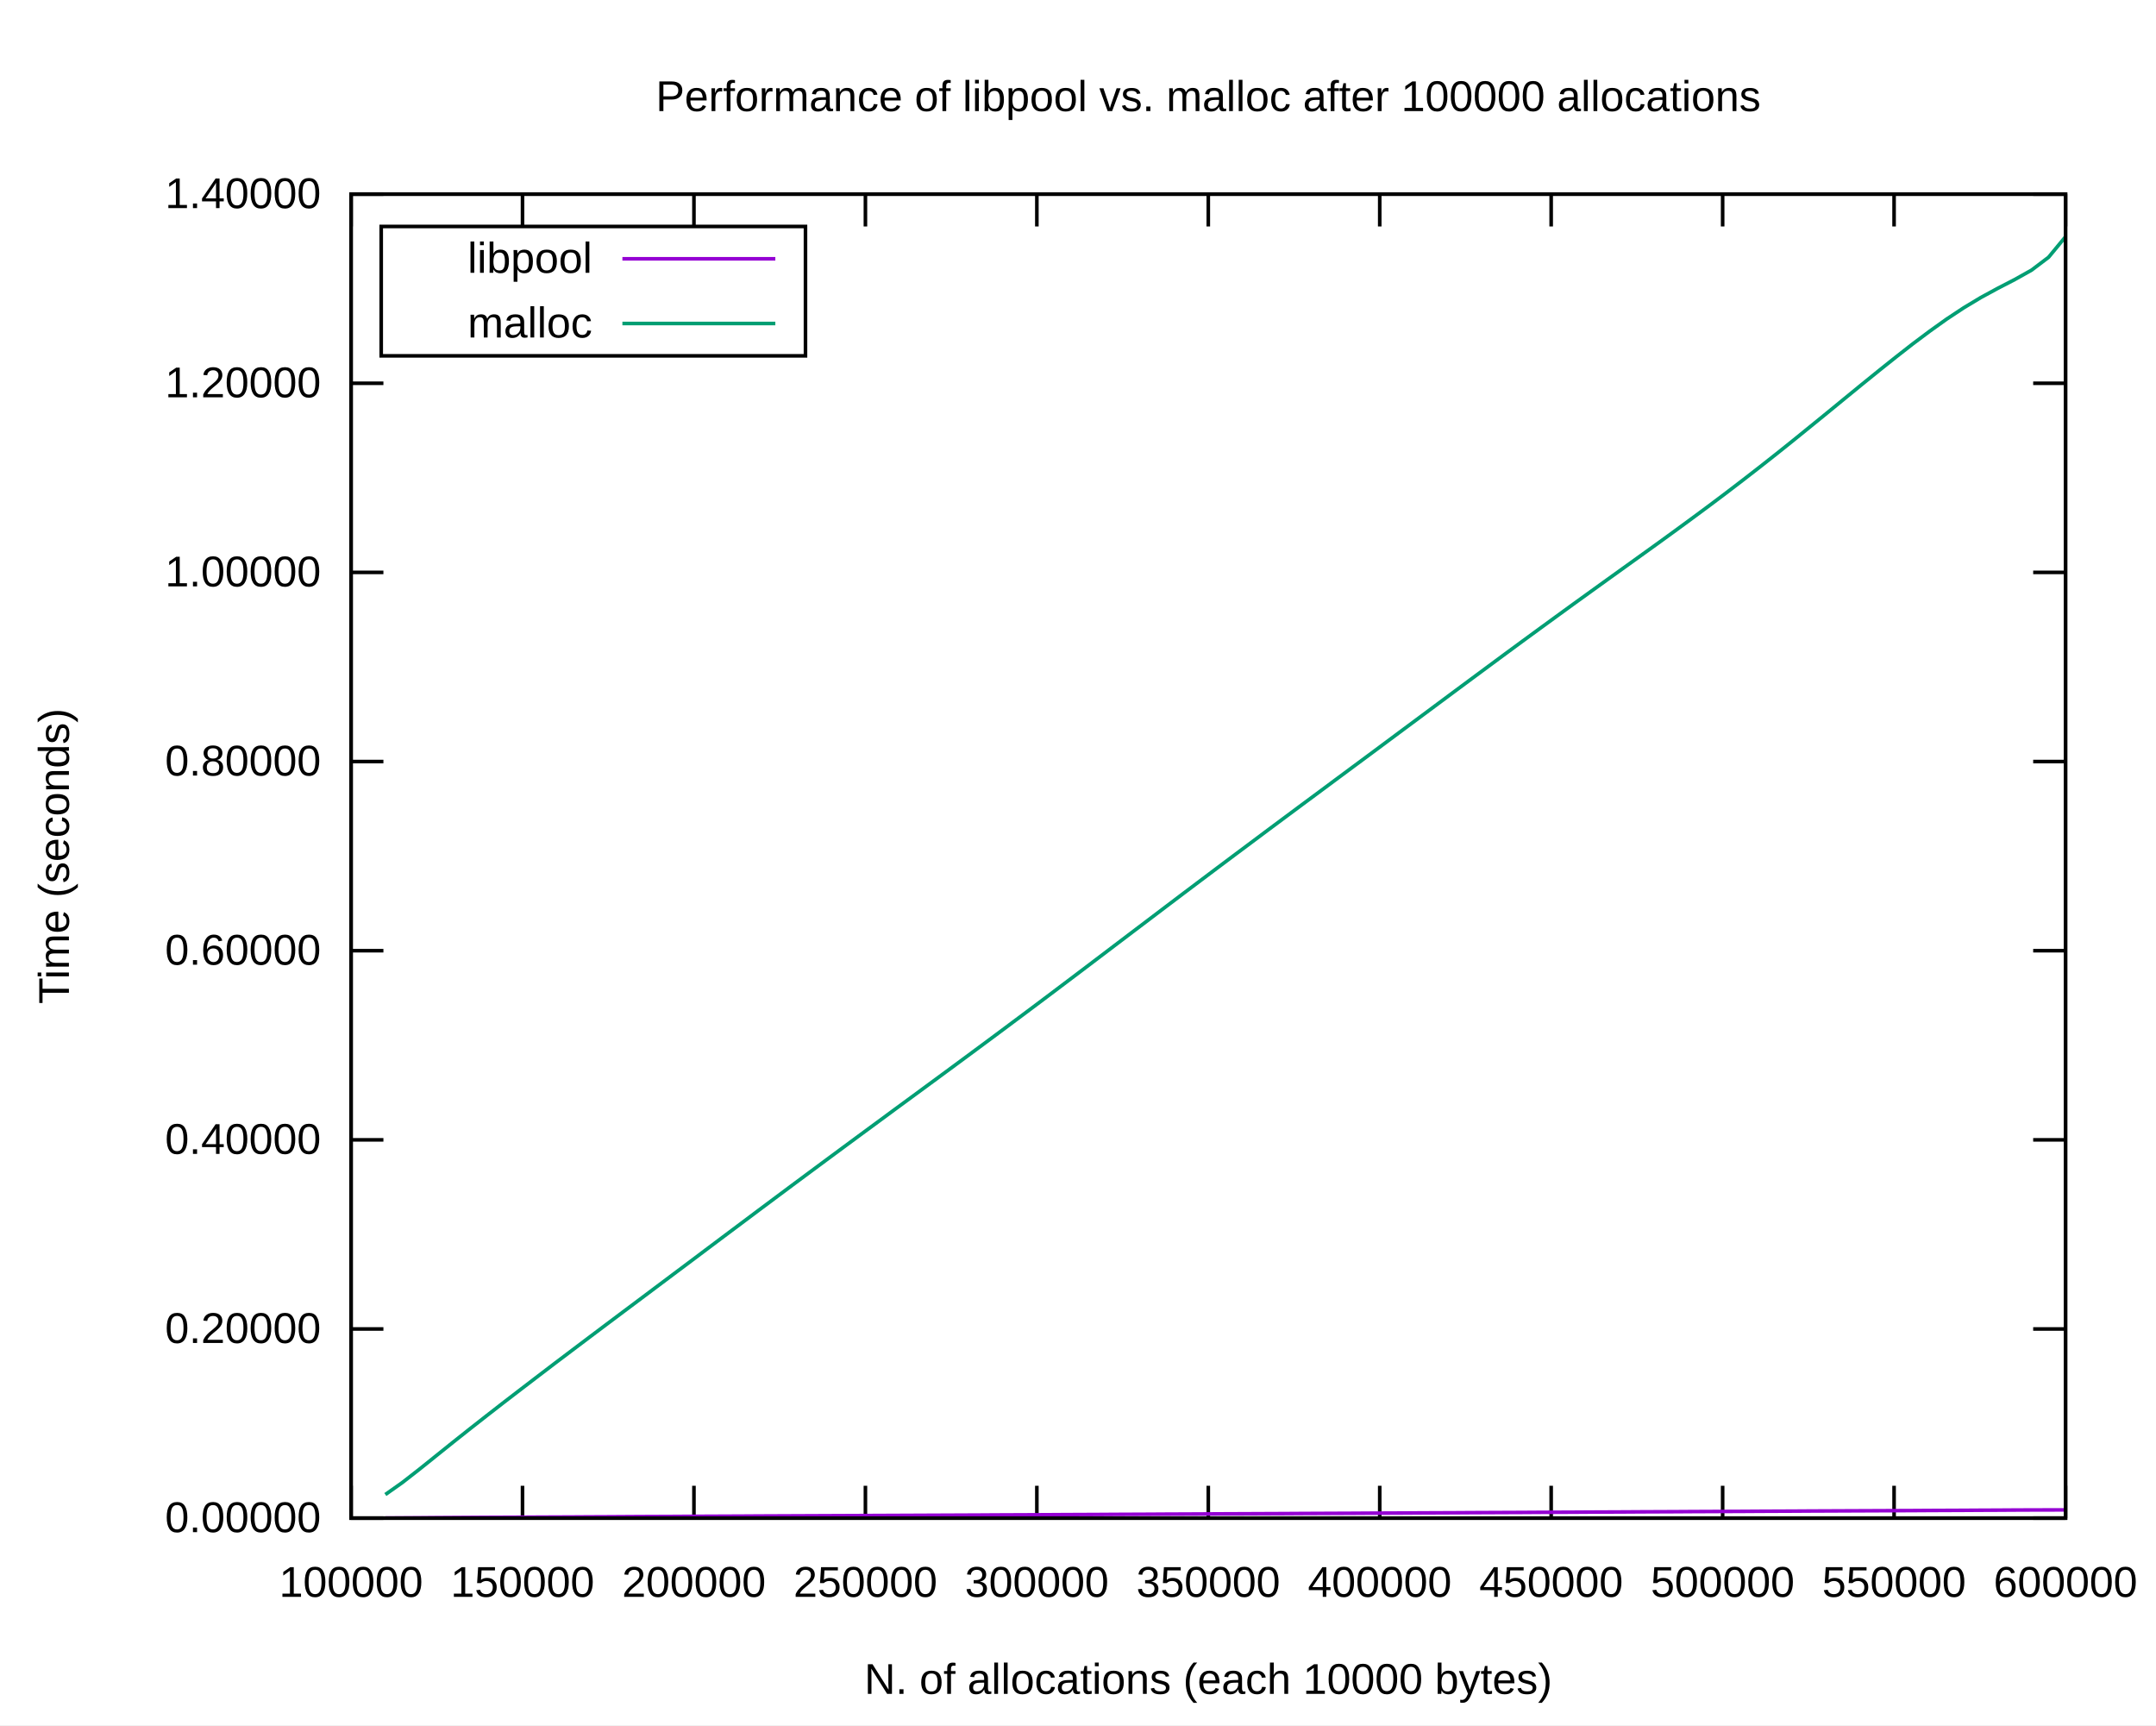
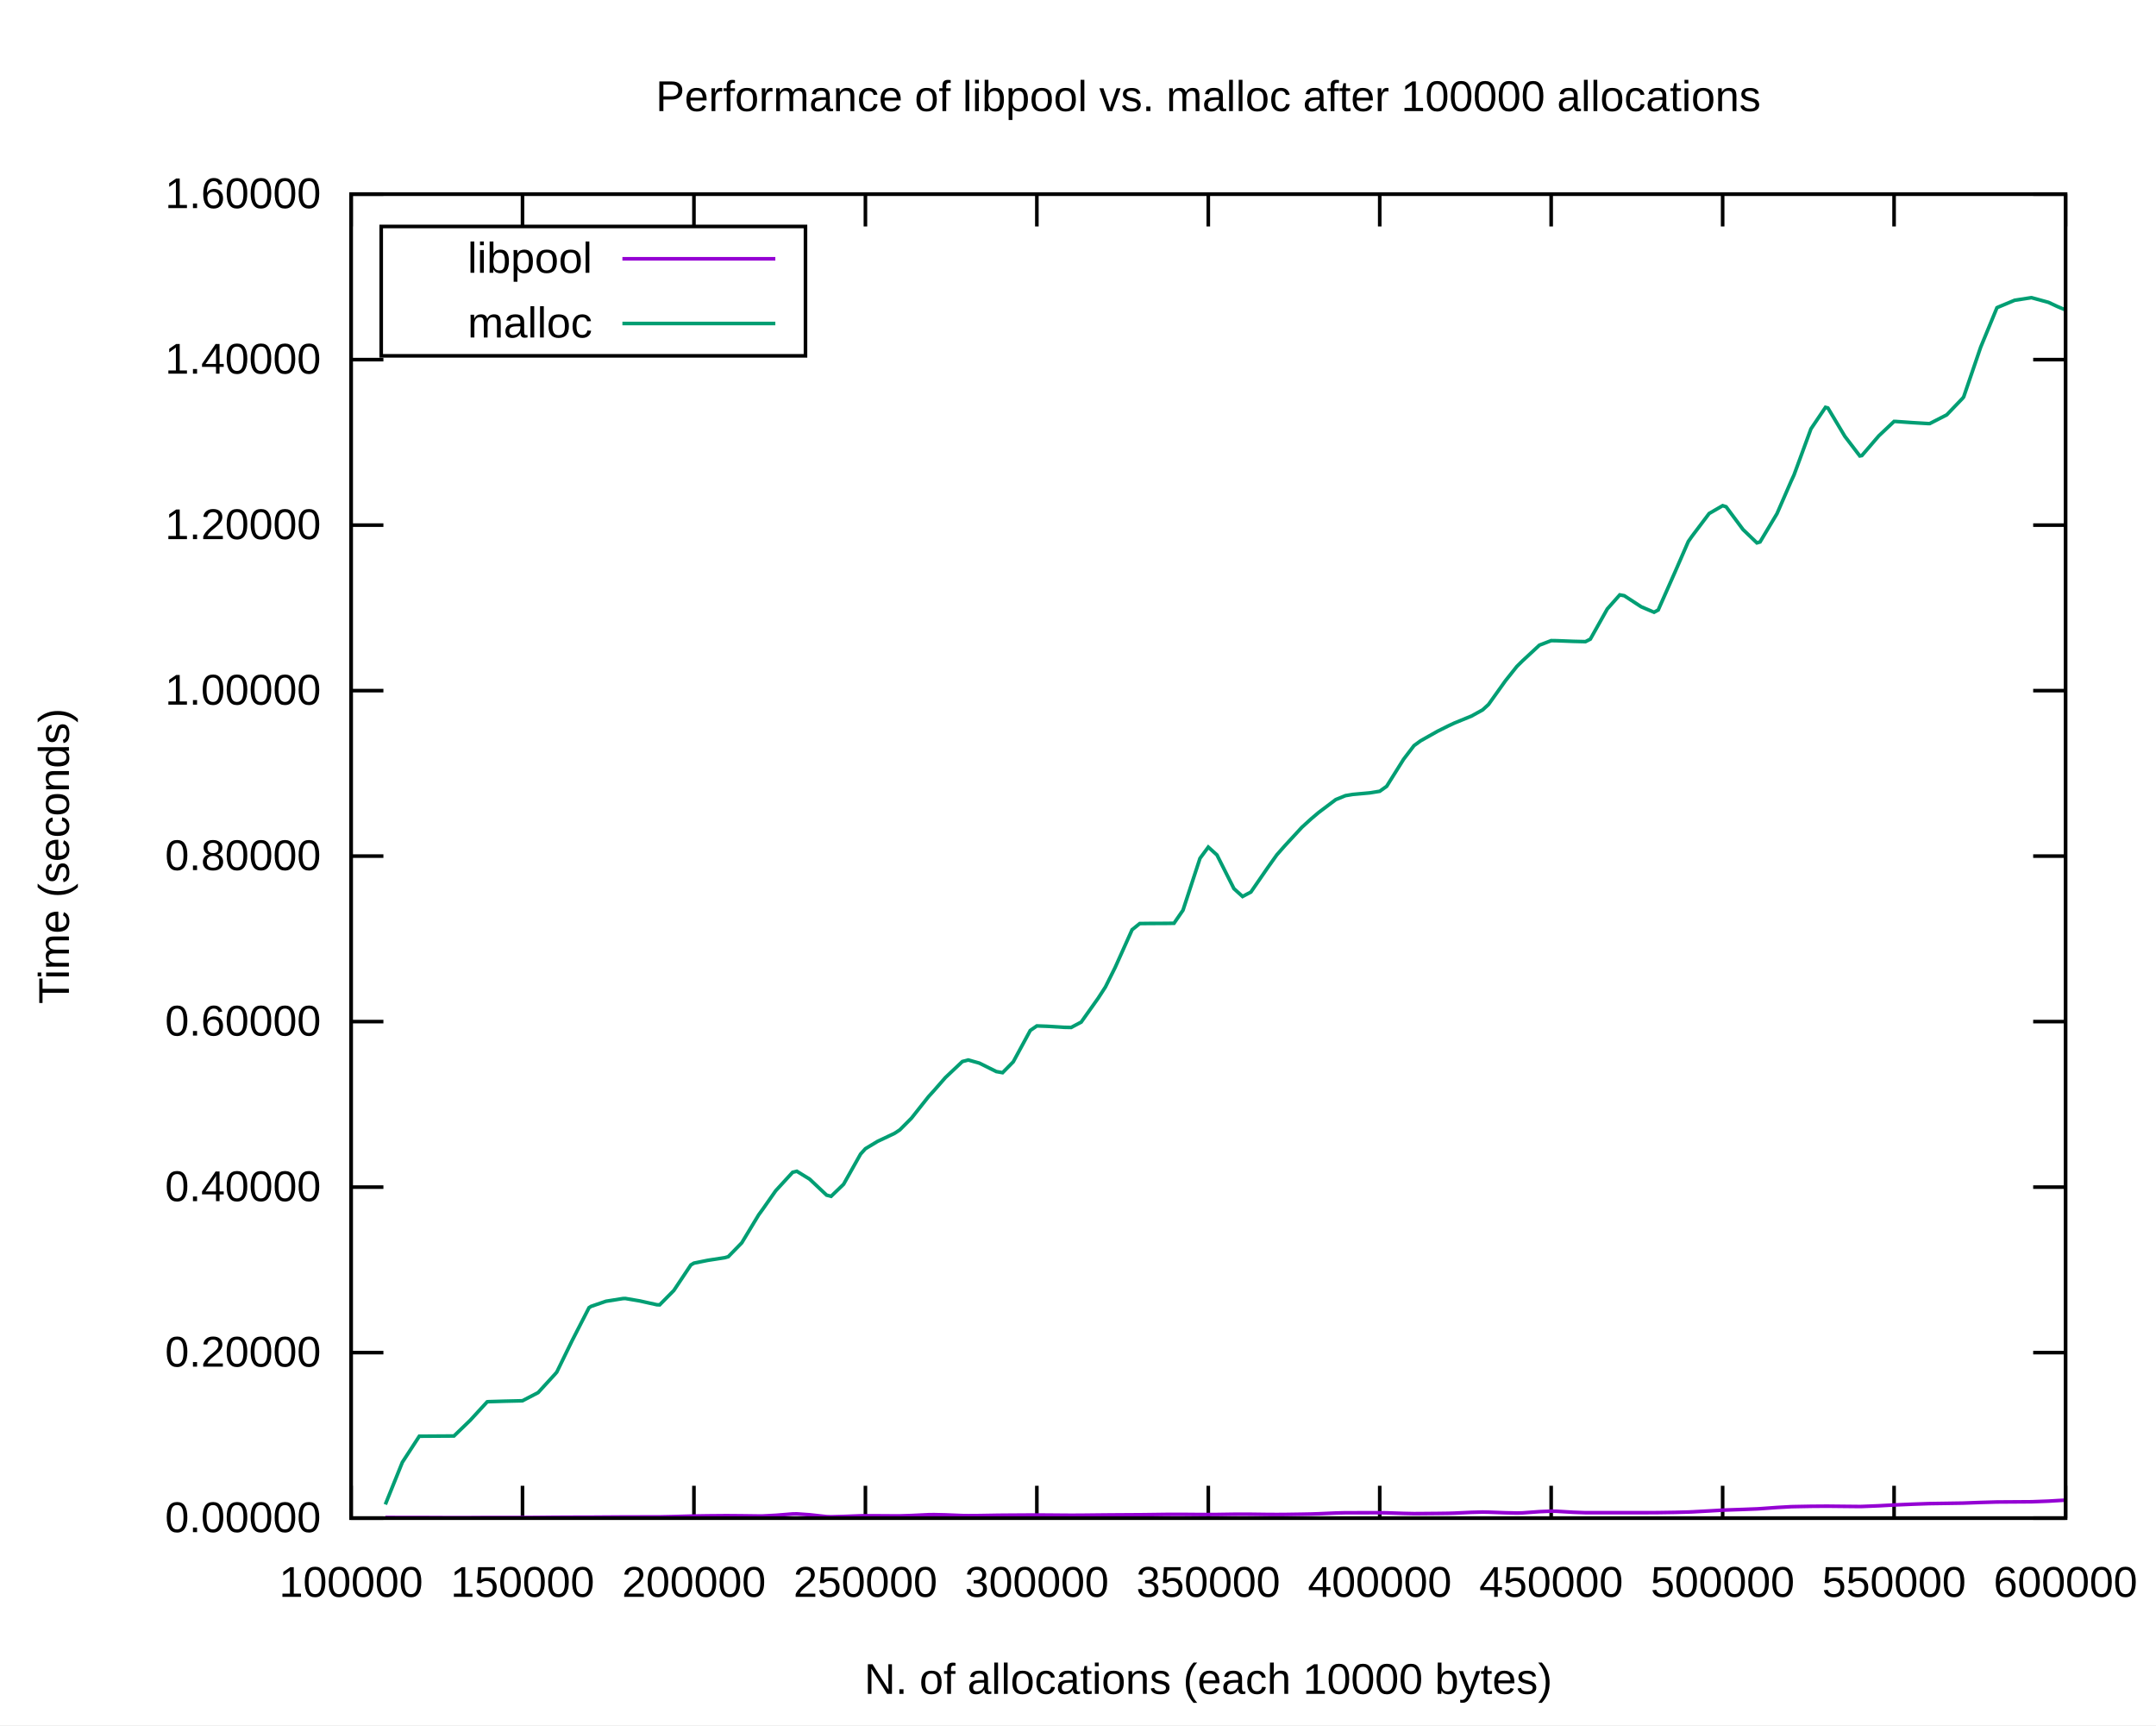
<svg xmlns="http://www.w3.org/2000/svg" xmlns:xlink="http://www.w3.org/1999/xlink" width="600" height="480" viewBox="0 0 600 480">
  <g id="gnuplot_canvas">
    <rect x="0" y="0" width="600" height="480" fill="#ffffff" />
    <defs>
      <circle id="gpDot" r="0.5" stroke-width="0.5" stroke="currentColor" />
      <path id="gpPt0" stroke-width="0.222" stroke="currentColor" d="M-1,0 h2 M0,-1 v2" />
      <path id="gpPt1" stroke-width="0.222" stroke="currentColor" d="M-1,-1 L1,1 M1,-1 L-1,1" />
      <path id="gpPt2" stroke-width="0.222" stroke="currentColor" d="M-1,0 L1,0 M0,-1 L0,1 M-1,-1 L1,1 M-1,1 L1,-1" />
      <rect id="gpPt3" stroke-width="0.222" stroke="currentColor" x="-1" y="-1" width="2" height="2" />
      <rect id="gpPt4" stroke-width="0.222" stroke="currentColor" fill="currentColor" x="-1" y="-1" width="2" height="2" />
      <circle id="gpPt5" stroke-width="0.222" stroke="currentColor" cx="0" cy="0" r="1" />
      <use xlink:href="#gpPt5" id="gpPt6" fill="currentColor" stroke="none" />
      <path id="gpPt7" stroke-width="0.222" stroke="currentColor" d="M0,-1.33 L-1.33,0.67 L1.33,0.67 z" />
      <use xlink:href="#gpPt7" id="gpPt8" fill="currentColor" stroke="none" />
      <use xlink:href="#gpPt7" id="gpPt9" stroke="currentColor" transform="rotate(180)" />
      <use xlink:href="#gpPt9" id="gpPt10" fill="currentColor" stroke="none" />
      <use xlink:href="#gpPt3" id="gpPt11" stroke="currentColor" transform="rotate(45)" />
      <use xlink:href="#gpPt11" id="gpPt12" fill="currentColor" stroke="none" />
      <path id="gpPt13" stroke-width="0.222" stroke="currentColor" d="M0,1.330 L1.265,0.411 L0.782,-1.067 L-0.782,-1.076 L-1.265,0.411 z" />
      <use xlink:href="#gpPt13" id="gpPt14" fill="currentColor" stroke="none" />
      <filter id="textbox" filterUnits="objectBoundingBox" x="0" y="0" height="1" width="1">
        <feFlood flood-color="#FFFFFF" flood-opacity="1" result="bgnd" />
        <feComposite in="SourceGraphic" in2="bgnd" operator="atop" />
      </filter>
      <filter id="greybox" filterUnits="objectBoundingBox" x="0" y="0" height="1" width="1">
        <feFlood flood-color="lightgrey" flood-opacity="1" result="grey" />
        <feComposite in="SourceGraphic" in2="grey" operator="atop" />
      </filter>
    </defs>
    <g fill="none" color="#FFFFFF" stroke="currentColor" stroke-width="1.00" stroke-linecap="butt" stroke-linejoin="miter">
</g>
    <g fill="none" color="black" stroke="currentColor" stroke-width="1.00" stroke-linecap="butt" stroke-linejoin="miter">
      <path stroke="black" d="M97.70,422.40 L106.70,422.40 M574.82,422.40 L565.82,422.40  " />
      <g transform="translate(89.31,426.30)" stroke="none" fill="black" font-family="Arial" font-size="12.00" text-anchor="end">
        <text>
          <tspan font-family="Arial">0.00000</tspan>
        </text>
      </g>
    </g>
    <g fill="none" color="black" stroke="currentColor" stroke-width="1.00" stroke-linecap="butt" stroke-linejoin="miter">
-       <path stroke="black" d="M97.70,369.77 L106.70,369.77 M574.82,369.77 L565.82,369.77  " />
-       <g transform="translate(89.31,373.67)" stroke="none" fill="black" font-family="Arial" font-size="12.00" text-anchor="end">
+       <path stroke="black" d="M97.70,376.35 L106.70,376.35 M574.82,376.35 L565.82,376.35  " />
+       <g transform="translate(89.31,380.25)" stroke="none" fill="black" font-family="Arial" font-size="12.00" text-anchor="end">
        <text>
          <tspan font-family="Arial">0.20000</tspan>
        </text>
      </g>
    </g>
    <g fill="none" color="black" stroke="currentColor" stroke-width="1.00" stroke-linecap="butt" stroke-linejoin="miter">
-       <path stroke="black" d="M97.70,317.15 L106.70,317.15 M574.82,317.15 L565.82,317.15  " />
-       <g transform="translate(89.31,321.05)" stroke="none" fill="black" font-family="Arial" font-size="12.00" text-anchor="end">
+       <path stroke="black" d="M97.70,330.30 L106.70,330.30 M574.82,330.30 L565.82,330.30  " />
+       <g transform="translate(89.31,334.20)" stroke="none" fill="black" font-family="Arial" font-size="12.00" text-anchor="end">
        <text>
          <tspan font-family="Arial">0.40000</tspan>
        </text>
      </g>
    </g>
    <g fill="none" color="black" stroke="currentColor" stroke-width="1.00" stroke-linecap="butt" stroke-linejoin="miter">
-       <path stroke="black" d="M97.70,264.52 L106.70,264.52 M574.82,264.52 L565.82,264.52  " />
-       <g transform="translate(89.31,268.42)" stroke="none" fill="black" font-family="Arial" font-size="12.00" text-anchor="end">
+       <path stroke="black" d="M97.70,284.25 L106.70,284.25 M574.82,284.25 L565.82,284.25  " />
+       <g transform="translate(89.31,288.15)" stroke="none" fill="black" font-family="Arial" font-size="12.00" text-anchor="end">
        <text>
          <tspan font-family="Arial">0.60000</tspan>
        </text>
      </g>
    </g>
    <g fill="none" color="black" stroke="currentColor" stroke-width="1.00" stroke-linecap="butt" stroke-linejoin="miter">
-       <path stroke="black" d="M97.70,211.89 L106.70,211.89 M574.82,211.89 L565.82,211.89  " />
-       <g transform="translate(89.31,215.79)" stroke="none" fill="black" font-family="Arial" font-size="12.00" text-anchor="end">
+       <path stroke="black" d="M97.70,238.20 L106.70,238.20 M574.82,238.20 L565.82,238.20  " />
+       <g transform="translate(89.31,242.10)" stroke="none" fill="black" font-family="Arial" font-size="12.00" text-anchor="end">
        <text>
          <tspan font-family="Arial">0.80000</tspan>
        </text>
      </g>
    </g>
    <g fill="none" color="black" stroke="currentColor" stroke-width="1.00" stroke-linecap="butt" stroke-linejoin="miter">
-       <path stroke="black" d="M97.70,159.26 L106.70,159.26 M574.82,159.26 L565.82,159.26  " />
-       <g transform="translate(89.31,163.16)" stroke="none" fill="black" font-family="Arial" font-size="12.00" text-anchor="end">
+       <path stroke="black" d="M97.70,192.16 L106.70,192.16 M574.82,192.16 L565.82,192.16  " />
+       <g transform="translate(89.31,196.06)" stroke="none" fill="black" font-family="Arial" font-size="12.00" text-anchor="end">
        <text>
          <tspan font-family="Arial">1.00000</tspan>
        </text>
      </g>
    </g>
    <g fill="none" color="black" stroke="currentColor" stroke-width="1.00" stroke-linecap="butt" stroke-linejoin="miter">
-       <path stroke="black" d="M97.70,106.64 L106.70,106.64 M574.82,106.64 L565.82,106.64  " />
-       <g transform="translate(89.31,110.54)" stroke="none" fill="black" font-family="Arial" font-size="12.00" text-anchor="end">
+       <path stroke="black" d="M97.70,146.11 L106.70,146.11 M574.82,146.11 L565.82,146.11  " />
+       <g transform="translate(89.31,150.01)" stroke="none" fill="black" font-family="Arial" font-size="12.00" text-anchor="end">
        <text>
          <tspan font-family="Arial">1.20000</tspan>
+         </text>
+       </g>
+     </g>
+     <g fill="none" color="black" stroke="currentColor" stroke-width="1.00" stroke-linecap="butt" stroke-linejoin="miter">
+       <path stroke="black" d="M97.70,100.06 L106.70,100.06 M574.82,100.06 L565.82,100.06  " />
+       <g transform="translate(89.31,103.96)" stroke="none" fill="black" font-family="Arial" font-size="12.00" text-anchor="end">
+         <text>
+           <tspan font-family="Arial">1.40000</tspan>
        </text>
      </g>
    </g>
    <g fill="none" color="black" stroke="currentColor" stroke-width="1.00" stroke-linecap="butt" stroke-linejoin="miter">
      <path stroke="black" d="M97.70,54.01 L106.70,54.01 M574.82,54.01 L565.82,54.01  " />
      <g transform="translate(89.31,57.91)" stroke="none" fill="black" font-family="Arial" font-size="12.00" text-anchor="end">
        <text>
-           <tspan font-family="Arial">1.40000</tspan>
+           <tspan font-family="Arial">1.60000</tspan>
        </text>
      </g>
    </g>
    <g fill="none" color="black" stroke="currentColor" stroke-width="1.00" stroke-linecap="butt" stroke-linejoin="miter">
      <path stroke="black" d="M97.70,422.40 L97.70,413.40 M97.70,54.01 L97.70,63.01  " />
      <g transform="translate(97.70,444.30)" stroke="none" fill="black" font-family="Arial" font-size="12.00" text-anchor="middle">
        <text>
          <tspan font-family="Arial"> 100000</tspan>
        </text>
      </g>
    </g>
    <g fill="none" color="black" stroke="currentColor" stroke-width="1.00" stroke-linecap="butt" stroke-linejoin="miter">
      <path stroke="black" d="M145.41,422.40 L145.41,413.40 M145.41,54.01 L145.41,63.01  " />
      <g transform="translate(145.41,444.30)" stroke="none" fill="black" font-family="Arial" font-size="12.00" text-anchor="middle">
        <text>
          <tspan font-family="Arial"> 150000</tspan>
        </text>
      </g>
    </g>
    <g fill="none" color="black" stroke="currentColor" stroke-width="1.00" stroke-linecap="butt" stroke-linejoin="miter">
      <path stroke="black" d="M193.12,422.40 L193.12,413.40 M193.12,54.01 L193.12,63.01  " />
      <g transform="translate(193.12,444.30)" stroke="none" fill="black" font-family="Arial" font-size="12.00" text-anchor="middle">
        <text>
          <tspan font-family="Arial"> 200000</tspan>
        </text>
      </g>
    </g>
    <g fill="none" color="black" stroke="currentColor" stroke-width="1.00" stroke-linecap="butt" stroke-linejoin="miter">
      <path stroke="black" d="M240.84,422.40 L240.84,413.40 M240.84,54.01 L240.84,63.01  " />
      <g transform="translate(240.84,444.30)" stroke="none" fill="black" font-family="Arial" font-size="12.00" text-anchor="middle">
        <text>
          <tspan font-family="Arial"> 250000</tspan>
        </text>
      </g>
    </g>
    <g fill="none" color="black" stroke="currentColor" stroke-width="1.00" stroke-linecap="butt" stroke-linejoin="miter">
      <path stroke="black" d="M288.55,422.40 L288.55,413.40 M288.55,54.01 L288.55,63.01  " />
      <g transform="translate(288.55,444.30)" stroke="none" fill="black" font-family="Arial" font-size="12.00" text-anchor="middle">
        <text>
          <tspan font-family="Arial"> 300000</tspan>
        </text>
      </g>
    </g>
    <g fill="none" color="black" stroke="currentColor" stroke-width="1.00" stroke-linecap="butt" stroke-linejoin="miter">
      <path stroke="black" d="M336.26,422.40 L336.26,413.40 M336.26,54.01 L336.26,63.01  " />
      <g transform="translate(336.26,444.30)" stroke="none" fill="black" font-family="Arial" font-size="12.00" text-anchor="middle">
        <text>
          <tspan font-family="Arial"> 350000</tspan>
        </text>
      </g>
    </g>
    <g fill="none" color="black" stroke="currentColor" stroke-width="1.00" stroke-linecap="butt" stroke-linejoin="miter">
      <path stroke="black" d="M383.97,422.40 L383.97,413.40 M383.97,54.01 L383.97,63.01  " />
      <g transform="translate(383.97,444.30)" stroke="none" fill="black" font-family="Arial" font-size="12.00" text-anchor="middle">
        <text>
          <tspan font-family="Arial"> 400000</tspan>
        </text>
      </g>
    </g>
    <g fill="none" color="black" stroke="currentColor" stroke-width="1.00" stroke-linecap="butt" stroke-linejoin="miter">
      <path stroke="black" d="M431.68,422.40 L431.68,413.40 M431.68,54.01 L431.68,63.01  " />
      <g transform="translate(431.68,444.30)" stroke="none" fill="black" font-family="Arial" font-size="12.00" text-anchor="middle">
        <text>
          <tspan font-family="Arial"> 450000</tspan>
        </text>
      </g>
    </g>
    <g fill="none" color="black" stroke="currentColor" stroke-width="1.00" stroke-linecap="butt" stroke-linejoin="miter">
      <path stroke="black" d="M479.40,422.40 L479.40,413.40 M479.40,54.01 L479.40,63.01  " />
      <g transform="translate(479.40,444.30)" stroke="none" fill="black" font-family="Arial" font-size="12.00" text-anchor="middle">
        <text>
          <tspan font-family="Arial"> 500000</tspan>
        </text>
      </g>
    </g>
    <g fill="none" color="black" stroke="currentColor" stroke-width="1.00" stroke-linecap="butt" stroke-linejoin="miter">
      <path stroke="black" d="M527.11,422.40 L527.11,413.40 M527.11,54.01 L527.11,63.01  " />
      <g transform="translate(527.11,444.30)" stroke="none" fill="black" font-family="Arial" font-size="12.00" text-anchor="middle">
        <text>
          <tspan font-family="Arial"> 550000</tspan>
        </text>
      </g>
    </g>
    <g fill="none" color="black" stroke="currentColor" stroke-width="1.00" stroke-linecap="butt" stroke-linejoin="miter">
      <path stroke="black" d="M574.82,422.40 L574.82,413.40 M574.82,54.01 L574.82,63.01  " />
      <g transform="translate(574.82,444.30)" stroke="none" fill="black" font-family="Arial" font-size="12.00" text-anchor="middle">
        <text>
          <tspan font-family="Arial"> 600000</tspan>
        </text>
      </g>
    </g>
    <g fill="none" color="black" stroke="currentColor" stroke-width="1.00" stroke-linecap="butt" stroke-linejoin="miter">
</g>
    <g fill="none" color="black" stroke="currentColor" stroke-width="1.00" stroke-linecap="butt" stroke-linejoin="miter">
      <path stroke="black" d="M97.70,54.01 L97.70,422.40 L574.82,422.40 L574.82,54.01 L97.70,54.01 Z  " />
    </g>
    <g fill="none" color="black" stroke="currentColor" stroke-width="1.00" stroke-linecap="butt" stroke-linejoin="miter">
</g>
    <g fill="none" color="black" stroke="currentColor" stroke-width="1.00" stroke-linecap="butt" stroke-linejoin="miter">
      <path stroke="black" d="M106.09,99.01 L106.09,63.01 L224.16,63.01 L224.16,99.01 L106.09,99.01 Z  " />
    </g>
    <g id="gnuplot_plot_1">
      <g fill="none" color="black" stroke="currentColor" stroke-width="1.00" stroke-linecap="butt" stroke-linejoin="miter">
        <g transform="translate(164.82,75.91)" stroke="none" fill="black" font-family="Arial" font-size="12.00" text-anchor="end">
          <text>
            <tspan font-family="Arial">libpool</tspan>
          </text>
        </g>
      </g>
      <g fill="none" color="black" stroke="currentColor" stroke-width="1.00" stroke-linecap="butt" stroke-linejoin="miter">
-         <path stroke="rgb(148,   0, 211)" d="M173.21,72.01 L215.77,72.01 M107.24,422.38 L111.97,422.35 L116.69,422.32 L121.41,422.28 L126.13,422.25 L130.86,422.22   L135.58,422.19 L140.30,422.17 L145.03,422.15 L149.75,422.12 L154.47,422.10 L159.20,422.08 L163.92,422.05 L168.64,422.03   L173.36,422.00 L178.09,421.97 L182.81,421.95 L187.53,421.93 L192.26,421.90 L196.98,421.88 L201.70,421.86 L206.43,421.84   L211.15,421.81 L215.87,421.79 L220.59,421.77 L225.32,421.75 L230.04,421.73 L234.76,421.71 L239.49,421.69 L244.21,421.67   L248.93,421.65 L253.66,421.63 L258.38,421.61 L263.10,421.59 L267.82,421.57 L272.55,421.55 L277.27,421.52 L281.99,421.50   L286.72,421.48 L291.44,421.46 L296.16,421.43 L300.89,421.41 L305.61,421.39 L310.33,421.36 L315.05,421.34 L319.78,421.32   L324.50,421.29 L329.22,421.27 L333.95,421.25 L338.67,421.22 L343.39,421.20 L348.12,421.18 L352.84,421.16 L357.56,421.14   L362.28,421.11 L367.01,421.09 L371.73,421.07 L376.45,421.05 L381.18,421.02 L385.90,421.00 L390.62,420.98 L395.35,420.95   L400.07,420.93 L404.79,420.91 L409.51,420.88 L414.24,420.86 L418.96,420.84 L423.68,420.82 L428.41,420.79 L433.13,420.77   L437.85,420.75 L442.58,420.72 L447.30,420.70 L452.02,420.68 L456.74,420.65 L461.47,420.63 L466.19,420.61 L470.91,420.58   L475.64,420.56 L480.36,420.54 L485.08,420.52 L489.81,420.49 L494.53,420.47 L499.25,420.45 L503.97,420.42 L508.70,420.40   L513.42,420.38 L518.14,420.36 L522.87,420.34 L527.59,420.32 L532.31,420.30 L537.04,420.27 L541.76,420.25 L546.48,420.23   L551.20,420.20 L555.93,420.18 L560.65,420.15 L565.37,420.13 L570.10,420.12 L574.82,420.11  " />
+         <path stroke="rgb(148,   0, 211)" d="M173.21,72.01 L215.77,72.01 M107.24,422.23 L111.97,422.24 L116.69,422.24 L116.78,422.24 L121.41,422.26 L126.13,422.28   L126.33,422.28 L130.86,422.27 L135.58,422.24 L135.87,422.24 L140.30,422.24 L145.03,422.24 L145.41,422.24 L149.75,422.21   L154.47,422.16 L154.95,422.16 L159.20,422.14 L163.92,422.13 L164.50,422.13 L168.64,422.10 L173.36,422.07 L174.04,422.07   L178.09,422.06 L182.81,422.05 L183.58,422.05 L187.53,421.97 L192.26,421.84 L193.12,421.82 L196.98,421.76 L201.70,421.72   L202.67,421.72 L206.43,421.75 L211.15,421.81 L212.21,421.81 L215.87,421.62 L220.59,421.24 L221.75,421.22 L225.32,421.47   L230.04,421.99 L231.29,422.03 L234.76,421.94 L239.49,421.76 L240.84,421.74 L244.21,421.75 L248.93,421.78 L250.38,421.78   L253.66,421.68 L258.38,421.45 L259.92,421.43 L263.10,421.50 L267.82,421.69 L269.46,421.71 L272.55,421.69 L277.27,421.61   L279.01,421.59 L281.99,421.57 L286.72,421.54 L288.55,421.54 L291.44,421.55 L296.16,421.59 L298.09,421.60 L300.89,421.59   L305.61,421.54 L307.63,421.52 L310.33,421.50 L315.05,421.47 L317.18,421.46 L319.78,421.43 L324.50,421.37 L326.72,421.36   L329.22,421.36 L333.95,421.40 L336.26,421.40 L338.67,421.39 L343.39,421.32 L345.80,421.31 L348.12,421.32 L352.84,421.38   L355.34,421.39 L357.56,421.38 L362.28,421.31 L364.89,421.26 L367.01,421.19 L371.73,420.98 L374.43,420.91 L376.45,420.91   L381.18,420.90 L383.97,420.90 L385.90,420.93 L390.62,421.09 L393.51,421.15 L395.35,421.14 L400.07,421.10 L403.06,421.06   L404.79,421.01 L409.51,420.79 L412.60,420.71 L414.24,420.74 L418.96,420.91 L422.14,420.98 L423.68,420.94 L428.41,420.60   L431.68,420.46 L433.13,420.49 L437.85,420.77 L441.23,420.89 L442.58,420.89 L447.30,420.89 L450.77,420.89 L452.02,420.89   L456.74,420.89 L460.31,420.88 L461.47,420.87 L466.19,420.80 L469.85,420.70 L470.91,420.66 L475.64,420.40 L479.40,420.18   L480.36,420.14 L485.08,419.98 L488.94,419.83 L489.81,419.78 L494.53,419.44 L498.48,419.22 L499.25,419.20 L503.97,419.11   L508.02,419.08 L508.70,419.08 L513.42,419.13 L517.57,419.17 L518.14,419.16 L522.87,418.97 L527.11,418.74 L527.59,418.72   L532.31,418.52 L536.65,418.37 L537.04,418.36 L541.76,418.29 L546.19,418.22 L546.48,418.21 L551.20,418.04 L555.74,417.91   L555.93,417.91 L560.65,417.88 L565.28,417.85 L565.37,417.85 L570.10,417.67 L572.46,417.53 L574.82,417.40  " />
      </g>
    </g>
    <g id="gnuplot_plot_2">
      <g fill="none" color="black" stroke="currentColor" stroke-width="1.00" stroke-linecap="butt" stroke-linejoin="miter">
        <g transform="translate(164.82,93.91)" stroke="none" fill="black" font-family="Arial" font-size="12.00" text-anchor="end">
          <text>
            <tspan font-family="Arial">malloc</tspan>
          </text>
        </g>
      </g>
      <g fill="none" color="black" stroke="currentColor" stroke-width="1.00" stroke-linecap="butt" stroke-linejoin="miter">
-         <path stroke="rgb(  0, 158, 115)" d="M173.21,90.01 L215.77,90.01 M107.24,415.84 L111.97,412.50 L116.69,408.82 L121.41,405.03 L126.13,401.24 L130.86,397.49   L135.58,393.79 L140.30,390.12 L145.03,386.49 L149.75,382.88 L154.47,379.28 L159.20,375.71 L163.92,372.15 L168.64,368.60   L173.36,365.06 L178.09,361.52 L182.81,357.98 L187.53,354.44 L192.26,350.90 L196.98,347.35 L201.70,343.81 L206.43,340.27   L211.15,336.73 L215.87,333.21 L220.59,329.69 L225.32,326.18 L230.04,322.68 L234.76,319.19 L239.49,315.70 L244.21,312.23   L248.93,308.75 L253.66,305.28 L258.38,301.81 L263.10,298.34 L267.82,294.86 L272.55,291.36 L277.27,287.86 L281.99,284.34   L286.72,280.81 L291.44,277.27 L296.16,273.71 L300.89,270.14 L305.61,266.56 L310.33,262.98 L315.05,259.40 L319.78,255.82   L324.50,252.24 L329.22,248.67 L333.95,245.11 L338.67,241.56 L343.39,238.02 L348.12,234.49 L352.84,230.96 L357.56,227.45   L362.28,223.94 L367.01,220.44 L371.73,216.93 L376.45,213.43 L381.18,209.93 L385.90,206.42 L390.62,202.91 L395.35,199.40   L400.07,195.89 L404.79,192.38 L409.51,188.88 L414.24,185.38 L418.96,181.89 L423.68,178.42 L428.41,174.96 L433.13,171.52   L437.85,168.09 L442.58,164.68 L447.30,161.28 L452.02,157.89 L456.74,154.50 L461.47,151.10 L466.19,147.67 L470.91,144.21   L475.64,140.71 L480.36,137.16 L485.08,133.55 L489.81,129.88 L494.53,126.16 L499.25,122.38 L503.97,118.55 L508.70,114.70   L513.42,110.83 L518.14,106.97 L522.87,103.14 L527.59,99.37 L532.31,95.68 L537.04,92.14 L541.76,88.77 L546.48,85.65   L551.20,82.81 L555.93,80.24 L560.65,77.80 L565.37,75.16 L570.10,71.58 L574.82,65.87  " />
+         <path stroke="rgb(  0, 158, 115)" d="M173.21,90.01 L215.77,90.01 M107.24,418.59 L111.97,406.86 L116.69,399.61 L116.78,399.61 L121.41,399.58 L126.13,399.55   L126.33,399.55 L130.86,395.18 L135.58,390.04 L135.87,390.00 L140.30,389.87 L145.03,389.76 L145.41,389.74 L149.75,387.48   L154.47,382.33 L154.95,381.77 L159.20,373.05 L163.92,363.85 L164.50,363.48 L168.64,362.06 L173.36,361.31 L174.04,361.29   L178.09,361.98 L182.81,363.03 L183.58,363.06 L187.53,359.05 L192.26,351.96 L193.12,351.45 L196.98,350.67 L201.70,349.94   L202.67,349.66 L206.43,345.80 L211.15,337.99 L212.21,336.54 L215.87,331.32 L220.59,326.17 L221.75,325.89 L225.32,328.08   L230.04,332.53 L231.29,332.86 L234.76,329.51 L239.49,321.11 L240.84,319.61 L244.21,317.58 L248.93,315.35 L250.38,314.40   L253.66,311.11 L258.38,305.15 L259.92,303.45 L263.10,299.82 L267.82,295.36 L269.46,294.93 L272.55,295.80 L277.27,298.15   L279.01,298.46 L281.99,295.43 L286.72,286.71 L288.55,285.45 L291.44,285.55 L296.16,285.84 L298.09,285.88 L300.89,284.39   L305.61,277.74 L307.63,274.62 L310.33,269.20 L315.05,258.69 L317.18,256.97 L319.78,256.94 L324.50,256.92 L326.72,256.89   L329.22,253.25 L333.95,238.82 L336.26,235.70 L338.67,237.88 L343.39,247.25 L345.80,249.44 L348.12,248.20 L352.84,241.35   L355.34,237.84 L357.56,235.32 L362.28,230.21 L364.89,227.83 L367.01,226.04 L371.73,222.48 L374.43,221.38 L376.45,221.04   L381.18,220.61 L383.97,220.16 L385.90,218.78 L390.62,211.24 L393.51,207.46 L395.35,206.12 L400.07,203.46 L403.06,201.97   L404.79,201.16 L409.51,199.23 L412.60,197.52 L414.24,196.02 L418.96,189.41 L422.14,185.42 L423.68,183.90 L428.41,179.51   L431.68,178.25 L433.13,178.27 L437.85,178.45 L441.23,178.53 L442.58,177.83 L447.30,169.43 L450.77,165.52 L452.02,165.75   L456.74,168.83 L460.31,170.35 L461.47,169.72 L466.19,159.06 L469.85,150.66 L470.91,149.15 L475.64,142.88 L479.40,140.70   L480.36,141.00 L485.08,147.35 L488.94,151.05 L489.81,150.79 L494.53,142.91 L498.48,133.84 L499.25,132.18 L503.97,119.34   L508.02,113.34 L508.70,113.53 L513.42,121.42 L517.57,126.86 L518.14,126.76 L522.87,121.26 L527.11,117.26 L527.59,117.27   L532.31,117.60 L536.65,117.86 L537.04,117.85 L541.76,115.43 L546.19,110.81 L546.48,110.43 L551.20,96.62 L555.74,85.62   L555.93,85.52 L560.65,83.55 L565.28,82.83 L565.37,82.83 L570.10,84.13 L572.46,85.24 L574.82,86.24  " />
      </g>
    </g>
    <g fill="none" color="#FFFFFF" stroke="rgb(  0, 158, 115)" stroke-width="2.00" stroke-linecap="butt" stroke-linejoin="miter">
</g>
    <g fill="none" color="black" stroke="currentColor" stroke-width="2.00" stroke-linecap="butt" stroke-linejoin="miter">
</g>
    <g fill="none" color="black" stroke="black" stroke-width="1.00" stroke-linecap="butt" stroke-linejoin="miter">
</g>
    <g fill="none" color="black" stroke="currentColor" stroke-width="1.00" stroke-linecap="butt" stroke-linejoin="miter">
      <path stroke="black" d="M97.70,54.01 L97.70,422.40 L574.82,422.40 L574.82,54.01 L97.70,54.01 Z  " />
      <g transform="translate(19.18,238.21) rotate(270.00)" stroke="none" fill="black" font-family="Arial" font-size="12.00" text-anchor="middle">
        <text>
          <tspan font-family="Arial">Time (seconds)</tspan>
        </text>
      </g>
    </g>
    <g fill="none" color="black" stroke="currentColor" stroke-width="1.00" stroke-linecap="butt" stroke-linejoin="miter">
      <g transform="translate(336.26,471.30)" stroke="none" fill="black" font-family="Arial" font-size="12.00" text-anchor="middle">
        <text>
          <tspan font-family="Arial">N. of allocations (each 10000 bytes)</tspan>
        </text>
      </g>
    </g>
    <g fill="none" color="black" stroke="currentColor" stroke-width="1.00" stroke-linecap="butt" stroke-linejoin="miter">
</g>
    <g fill="none" color="black" stroke="currentColor" stroke-width="1.00" stroke-linecap="butt" stroke-linejoin="miter">
      <g transform="translate(336.26,30.91)" stroke="none" fill="black" font-family="Arial" font-size="12.00" text-anchor="middle">
        <text>
          <tspan font-family="Arial">Performance of libpool vs. malloc after 100000 allocations</tspan>
        </text>
      </g>
    </g>
    <g fill="none" color="black" stroke="currentColor" stroke-width="1.00" stroke-linecap="butt" stroke-linejoin="miter">
</g>
  </g>
</svg>
